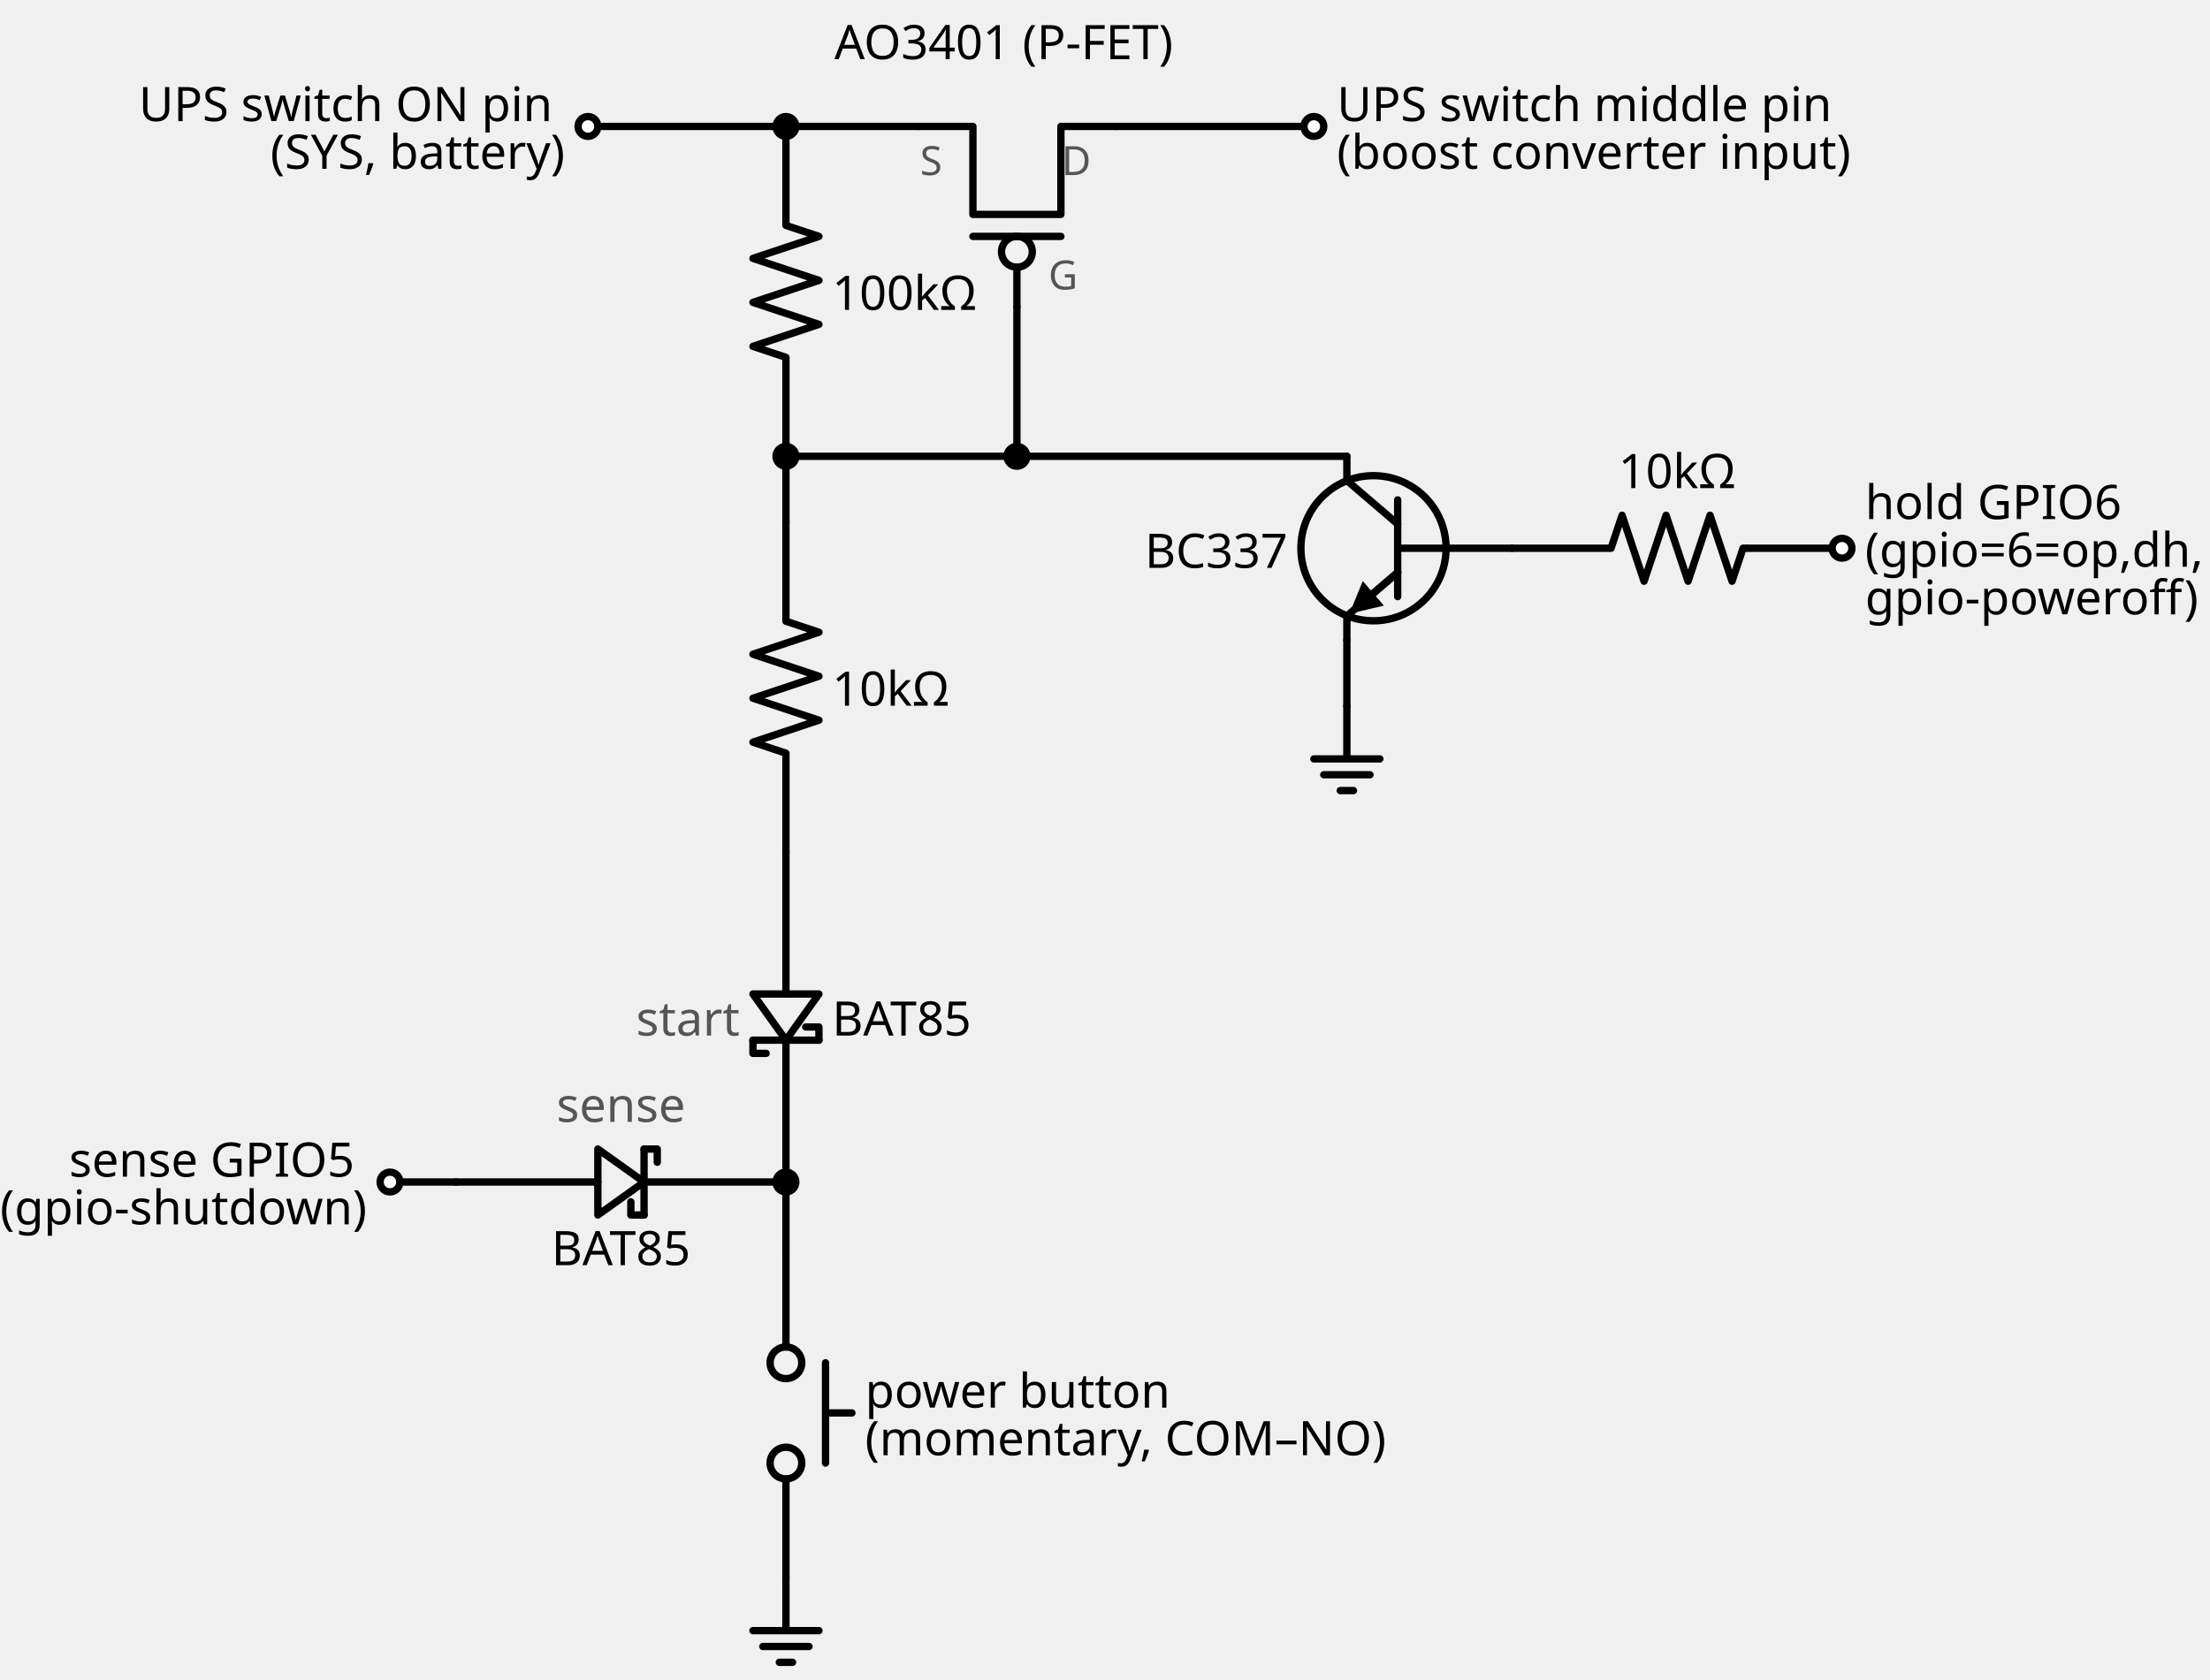
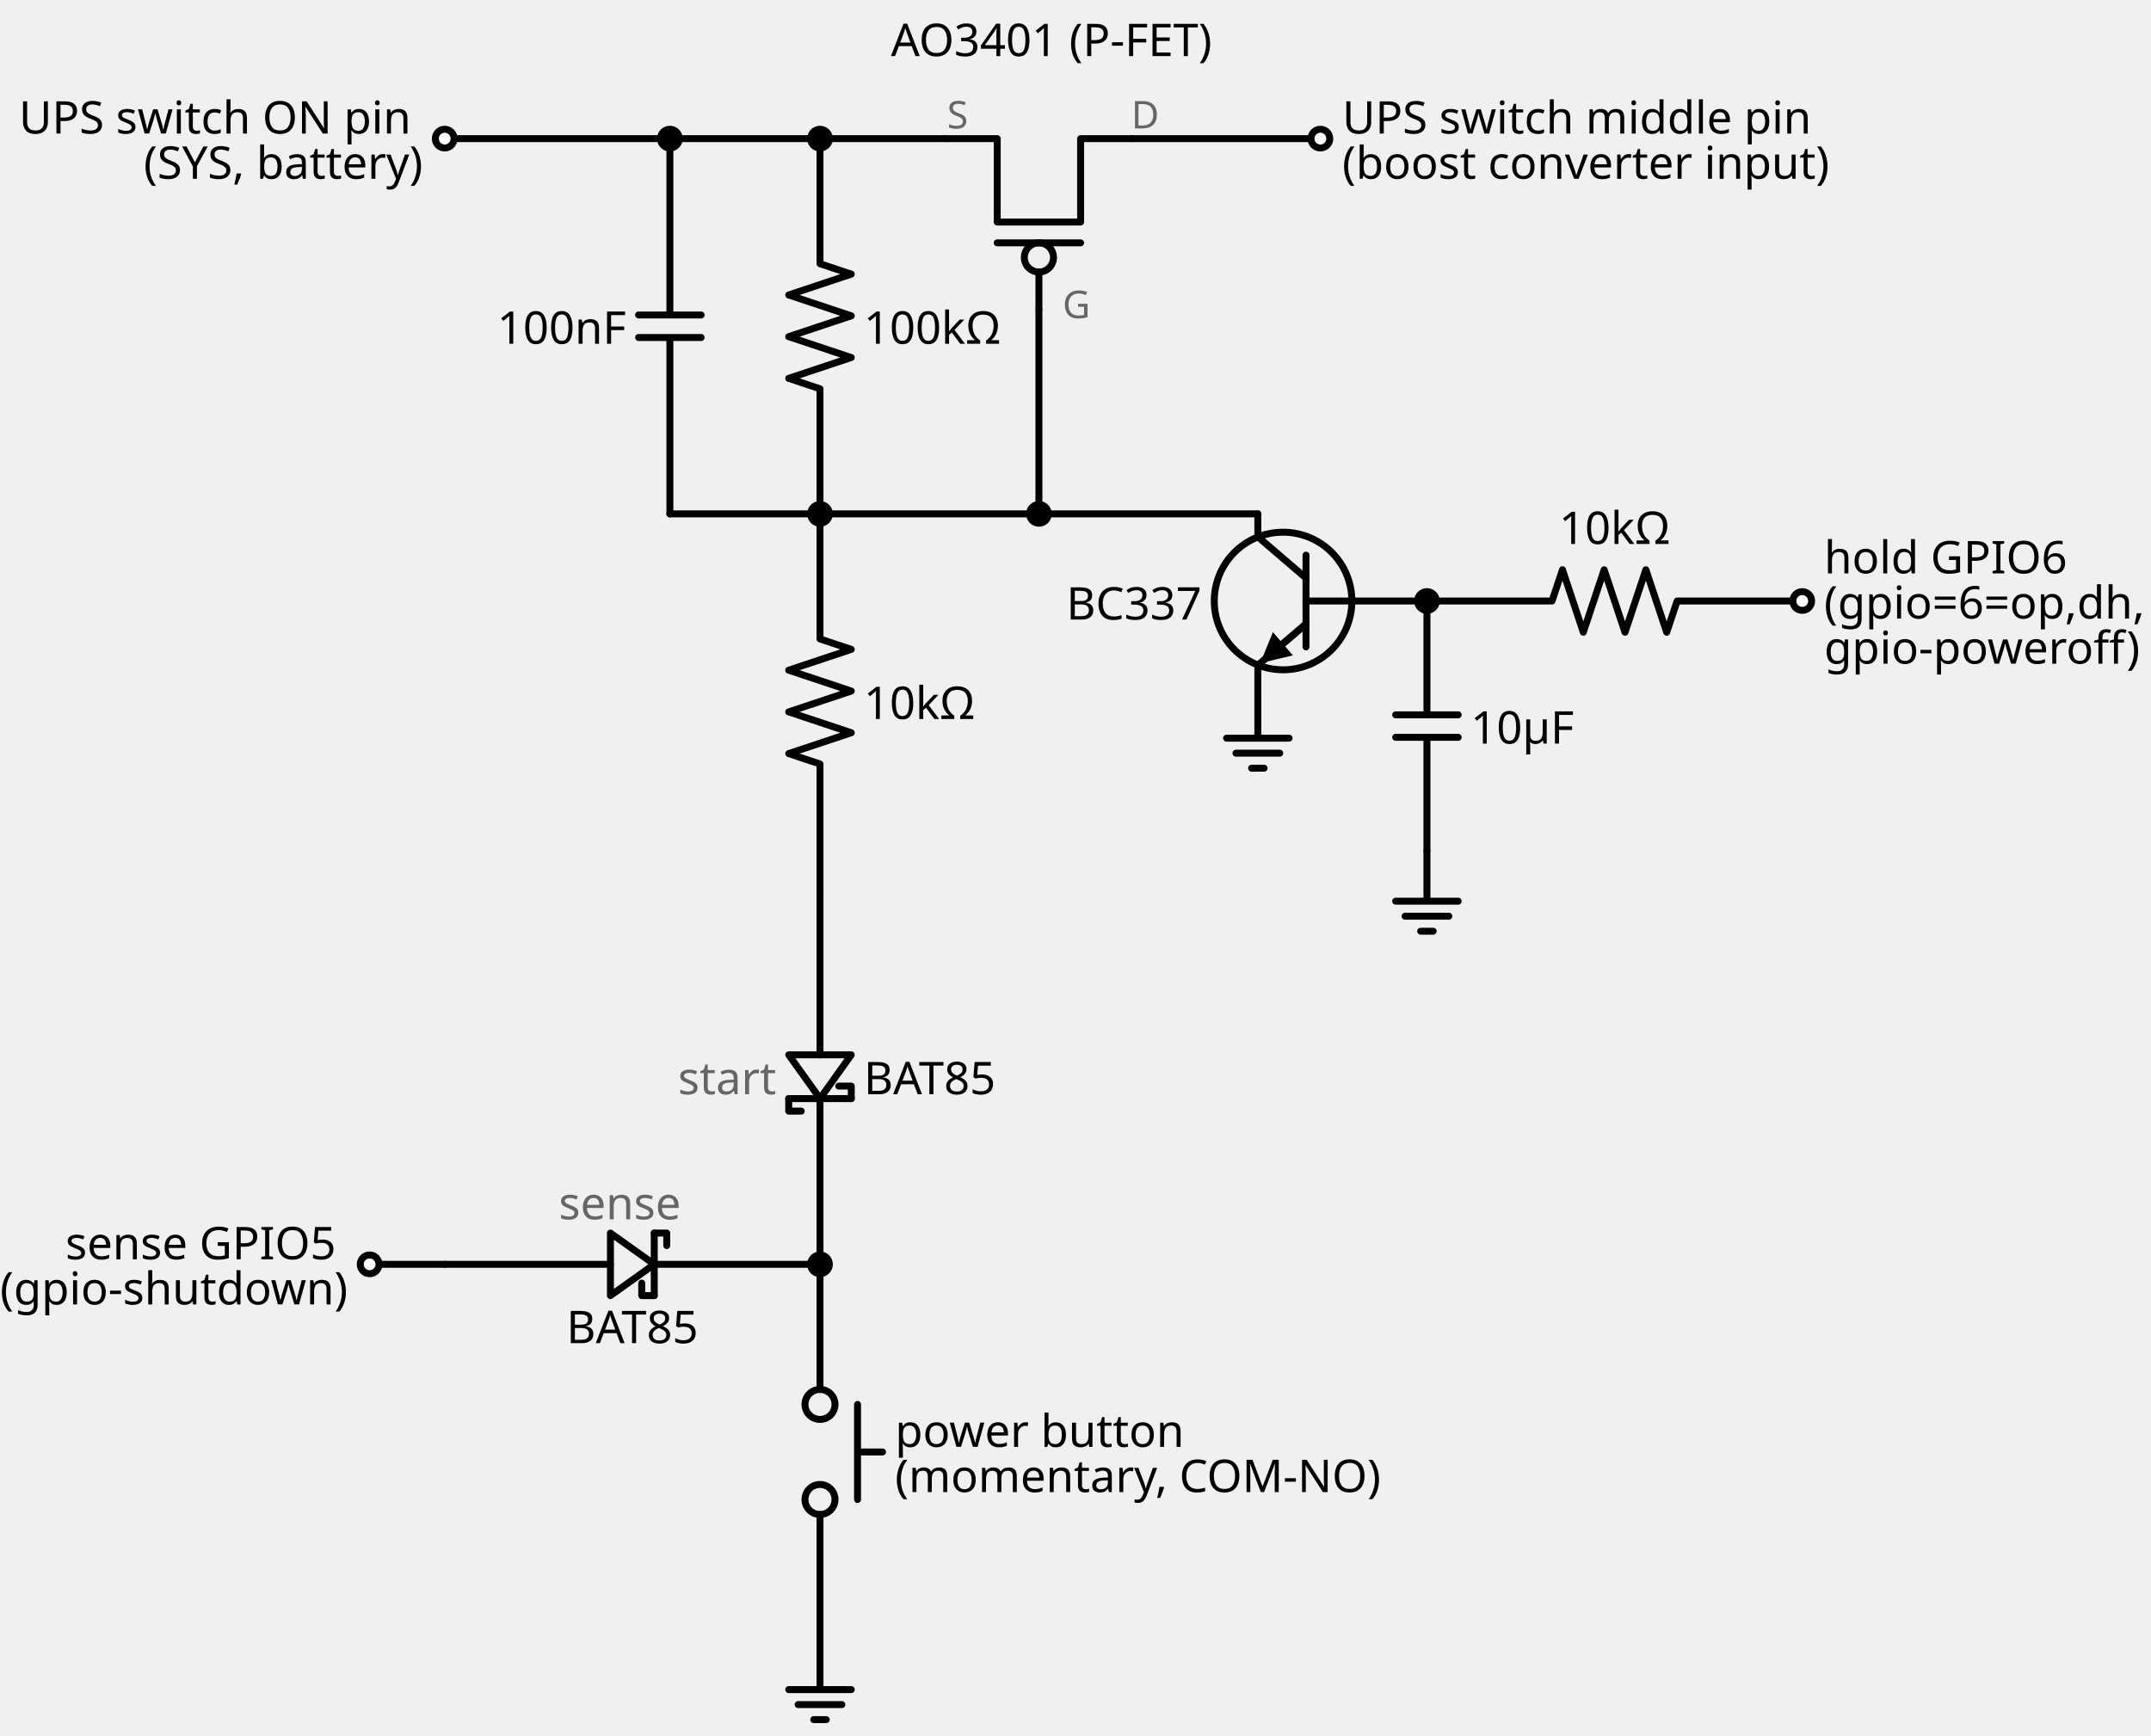
- <svg xmlns="http://www.w3.org/2000/svg" xml:lang="en" height="458.14pt" width="602.798pt" viewBox="-160.372 -34.5 602.798 458.14" style="background-color:white;">
-   <circle cx="117" cy="34.2" r="4.2" style="stroke:black;fill:none;stroke-width:2.0;stroke-dasharray:-;" />
-   <polygon points="63,236.7 54,249.3 45,236.7 " style="stroke:black;fill:none;stroke-width:2.0;stroke-dasharray:-;stroke-linecap:round;stroke-linejoin:round;" />
-   <circle cx="54" cy="337.32" r="4.32" style="stroke:black;fill:none;stroke-width:2.0;stroke-dasharray:-;" />
-   <circle cx="54" cy="364.68" r="4.32" style="stroke:black;fill:none;stroke-width:2.0;stroke-dasharray:-;" />
-   <polygon points="2.7,279 15.3,288 2.7,297 " style="stroke:black;fill:none;stroke-width:2.0;stroke-dasharray:-;stroke-linecap:round;stroke-linejoin:round;" />
-   <circle cx="214.26" cy="115.08" r="19.8" style="stroke:black;fill:none;stroke-width:2.0;stroke-dasharray:-;" />
-   <path d="M 0.0,-0.0 L 27,-0 L 54,-0" style="stroke:black;fill:none;stroke-width:2.0;stroke-dasharray:-;stroke-linecap:round;stroke-linejoin:round;" />
-   <path d="M 54.0,-0.0 L 72,-0 L 90,-0" style="stroke:black;fill:none;stroke-width:2.0;stroke-dasharray:-;stroke-linecap:round;stroke-linejoin:round;" />
-   <path d="M 144.0,3.3065463576978533e-15 L 129,0 L 129,24 L 105,24 L 105,0 L 90,-0" style="stroke:black;fill:none;stroke-width:2.0;stroke-dasharray:-;stroke-linecap:round;stroke-linejoin:round;" />
-   <path d="M 129.0,30.0 L 105,30" style="stroke:black;fill:none;stroke-width:2.0;stroke-dasharray:-;stroke-linecap:round;stroke-linejoin:round;" />
-   <path d="M 117.0,49.2 L 117,38.4" style="stroke:black;fill:none;stroke-width:2.0;stroke-dasharray:-;stroke-linecap:round;stroke-linejoin:round;" />
-   <path d="M 144.0,3.3065463576978533e-15 L 171,0 L 198,0" style="stroke:black;fill:none;stroke-width:2.0;stroke-dasharray:-;stroke-linecap:round;stroke-linejoin:round;" />
-   <path d="M 54.0,-0.0 L 54,27 L 63,30 L 45,36 L 63,42 L 45,48 L 63,54 L 45,60 L 54,63 L 54,90" style="stroke:black;fill:none;stroke-width:2.0;stroke-dasharray:-;stroke-linecap:round;stroke-linejoin:round;" />
-   <path d="M 54,90.0 L 85.5,90 L 117,90" style="stroke:black;fill:none;stroke-width:2.0;stroke-dasharray:-;stroke-linecap:round;stroke-linejoin:round;" />
-   <path d="M 117.0,90.0 L 117,69.6 L 117,49.2" style="stroke:black;fill:none;stroke-width:2.0;stroke-dasharray:-;stroke-linecap:round;stroke-linejoin:round;" />
-   <path d="M 54,90.0 L 54,99 L 54,108" style="stroke:black;fill:none;stroke-width:2.0;stroke-dasharray:-;stroke-linecap:round;stroke-linejoin:round;" />
-   <path d="M 54,108.0 L 54,135 L 63,138 L 45,144 L 63,150 L 45,156 L 63,162 L 45,168 L 54,171 L 54,198" style="stroke:black;fill:none;stroke-width:2.0;stroke-dasharray:-;stroke-linecap:round;stroke-linejoin:round;" />
-   <path d="M 54,198.0 L 54,236.7 M 63,249.3 L 45,249.3 M 54,249.3 L 54,288" style="stroke:black;fill:none;stroke-width:2.0;stroke-dasharray:-;stroke-linecap:round;stroke-linejoin:round;" />
-   <path d="M 63,249.3 L 63,245.7 L 59.4,245.7" style="stroke:black;fill:none;stroke-width:2.0;stroke-dasharray:-;stroke-linecap:round;stroke-linejoin:round;" />
-   <path d="M 45,249.3 L 45,252.9 L 48.6,252.9" style="stroke:black;fill:none;stroke-width:2.0;stroke-dasharray:-;stroke-linecap:round;stroke-linejoin:round;" />
-   <path d="M 54,288.0 L 54,297 L 54,306" style="stroke:black;fill:none;stroke-width:2.0;stroke-dasharray:-;stroke-linecap:round;stroke-linejoin:round;" />
-   <path d="M 54,306.0 L 54,333 M 64.8,337.32 L 64.8,364.68 M 64.8,351 L 72,351 M 54,369 L 54,396" style="stroke:black;fill:none;stroke-width:2.0;stroke-dasharray:-;stroke-linecap:round;stroke-linejoin:round;" />
-   <path d="M 54,396.0 L 54,410.4 L 45,410.4 L 63,410.4 M 47.7,414.72 L 60.3,414.72 M 52.2,419.04 L 55.8,419.04" style="stroke:black;fill:none;stroke-width:2.0;stroke-dasharray:-;stroke-linecap:round;stroke-linejoin:round;" />
-   <path d="M 54,288.0 L 15.3,288 M 15.3,279 L 15.3,297 M 2.7,288 L -36,288" style="stroke:black;fill:none;stroke-width:2.0;stroke-dasharray:-;stroke-linecap:round;stroke-linejoin:round;" />
-   <path d="M 11.7,293.4 L 11.7,297 L 15.3,297" style="stroke:black;fill:none;stroke-width:2.0;stroke-dasharray:-;stroke-linecap:round;stroke-linejoin:round;" />
-   <path d="M 18.9,282.6 L 18.9,279 L 15.3,279" style="stroke:black;fill:none;stroke-width:2.0;stroke-dasharray:-;stroke-linecap:round;stroke-linejoin:round;" />
-   <path d="M -36,288.0 L -45,288 L -54,288" style="stroke:black;fill:none;stroke-width:2.0;stroke-dasharray:-;stroke-linecap:round;stroke-linejoin:round;" />
-   <path d="M 117.0,90.0 L 162,90 L 207,90" style="stroke:black;fill:none;stroke-width:2.0;stroke-dasharray:-;stroke-linecap:round;stroke-linejoin:round;" />
-   <path d="M 220.86,115.08 L 234.06,115.08" style="stroke:black;fill:none;stroke-width:2.0;stroke-dasharray:-;stroke-linecap:round;stroke-linejoin:round;" />
-   <path d="M 220.86,128.28 L 220.86,101.88" style="stroke:black;fill:none;stroke-width:2.0;stroke-dasharray:-;stroke-linecap:round;stroke-linejoin:round;" />
-   <path d="M 207.0,90.0 L 207,96.6 L 220.86,108.48" style="stroke:black;fill:none;stroke-width:2.0;stroke-dasharray:-;stroke-linecap:round;stroke-linejoin:round;" />
-   <path d="M 207.0,140.16 L 207,133.56 L 220.86,121.68" style="stroke:black;fill:none;stroke-width:2.0;stroke-dasharray:-;stroke-linecap:round;stroke-linejoin:round;" />
-   <path d="M 213.833,127.703 L 220.86,121.68" style="stroke:black;fill:none;stroke-width:2.0;stroke-dasharray:-;stroke-linecap:round;stroke-linejoin:round;" />
-   <path d="M 208.519 132.258 L 211.49 124.97 L 216.176 130.436 Z" style="stroke:black;fill:black;stroke-linecap:butt;stroke-linejoin:miter;" />
-   <path d="M 234.06,115.08 L 243.06,115.08 L 252.06,115.08" style="stroke:black;fill:none;stroke-width:2.0;stroke-dasharray:-;stroke-linecap:round;stroke-linejoin:round;" />
-   <path d="M 252.06,115.08 L 279.06,115.08 L 282.06,106.08 L 288.06,124.08 L 294.06,106.08 L 300.06,124.08 L 306.06,106.08 L 312.06,124.08 L 315.06,115.08 L 342.06,115.08" style="stroke:black;fill:none;stroke-width:2.0;stroke-dasharray:-;stroke-linecap:round;stroke-linejoin:round;" />
-   <path d="M 207.0,140.16 L 207,149.16 L 207,158.16" style="stroke:black;fill:none;stroke-width:2.0;stroke-dasharray:-;stroke-linecap:round;stroke-linejoin:round;" />
-   <path d="M 207.0,158.16 L 207,172.56 L 198,172.56 L 216,172.56 M 200.7,176.88 L 213.3,176.88 M 205.2,181.2 L 208.8,181.2" style="stroke:black;fill:none;stroke-width:2.0;stroke-dasharray:-;stroke-linecap:round;stroke-linejoin:round;" />
-   <text x="113.4" y="-36.4" dominant-baseline="central" fill="black" font-size="13" font-family="sans" text-anchor="middle">
-     <tspan x="113.4" dy="13">AO3401 (P-FET)</tspan>
+ <svg xmlns="http://www.w3.org/2000/svg" xml:lang="en" height="499.54pt" width="618.998pt" viewBox="-127.972 -39.9 618.998 499.54">
+   <circle cx="171" cy="34.2" r="4.2" style="stroke:black;fill:none;stroke-width:2.0;stroke-dasharray:-;" />
+   <circle cx="241.26" cy="133.08" r="19.8" style="stroke:black;fill:none;stroke-width:2.0;stroke-dasharray:-;" />
+   <polygon points="117,263.7 108,276.3 99,263.7 " style="stroke:black;fill:none;stroke-width:2.0;stroke-dasharray:-;stroke-linecap:round;stroke-linejoin:round;" />
+   <circle cx="108" cy="364.32" r="4.32" style="stroke:black;fill:none;stroke-width:2.0;stroke-dasharray:-;" />
+   <circle cx="108" cy="391.68" r="4.32" style="stroke:black;fill:none;stroke-width:2.0;stroke-dasharray:-;" />
+   <polygon points="47.7,315 60.3,324 47.7,333 " style="stroke:black;fill:none;stroke-width:2.0;stroke-dasharray:-;stroke-linecap:round;stroke-linejoin:round;" />
+   <path d="M 0.0,-0.0 L 72,-0 L 144,-0" style="stroke:black;fill:none;stroke-width:2.0;stroke-dasharray:-;stroke-linecap:round;stroke-linejoin:round;" />
+   <path d="M 144.0,-0.0 L 159,-0 L 159,24 L 183,24 L 183,-0 L 198,-0" style="stroke:black;fill:none;stroke-width:2.0;stroke-dasharray:-;stroke-linecap:round;stroke-linejoin:round;" />
+   <path d="M 159.0,30 L 183,30" style="stroke:black;fill:none;stroke-width:2.0;stroke-dasharray:-;stroke-linecap:round;stroke-linejoin:round;" />
+   <path d="M 171.0,38.4 L 171,49.2" style="stroke:black;fill:none;stroke-width:2.0;stroke-dasharray:-;stroke-linecap:round;stroke-linejoin:round;" />
+   <path d="M 198.0,-3.3065463576978533e-15 L 225,-0 L 252,-0" style="stroke:black;fill:none;stroke-width:2.0;stroke-dasharray:-;stroke-linecap:round;stroke-linejoin:round;" />
+   <path d="M 108.0,-0.0 L 108,36 L 117,39 L 99,45 L 117,51 L 99,57 L 117,63 L 99,69 L 108,72 L 108,108" style="stroke:black;fill:none;stroke-width:2.0;stroke-dasharray:-;stroke-linecap:round;stroke-linejoin:round;" />
+   <path d="M 64.8,-0.0 L 64.8,50.76 M 73.8,50.76 L 55.8,50.76 M 73.8,57.24 L 55.8,57.24 M 64.8,57.24 L 64.8,108" style="stroke:black;fill:none;stroke-width:2.0;stroke-dasharray:-;stroke-linecap:round;stroke-linejoin:round;" />
+   <path d="M 64.8,108.0 L 86.4,108 L 108,108" style="stroke:black;fill:none;stroke-width:2.0;stroke-dasharray:-;stroke-linecap:round;stroke-linejoin:round;" />
+   <path d="M 108.0,108.0 L 139.5,108 L 171,108" style="stroke:black;fill:none;stroke-width:2.0;stroke-dasharray:-;stroke-linecap:round;stroke-linejoin:round;" />
+   <path d="M 171.0,108.0 L 171,78.6 L 171,49.2" style="stroke:black;fill:none;stroke-width:2.0;stroke-dasharray:-;stroke-linecap:round;stroke-linejoin:round;" />
+   <path d="M 171.0,108.0 L 202.5,108 L 234,108" style="stroke:black;fill:none;stroke-width:2.0;stroke-dasharray:-;stroke-linecap:round;stroke-linejoin:round;" />
+   <path d="M 247.86,133.08 L 261.06,133.08" style="stroke:black;fill:none;stroke-width:2.0;stroke-dasharray:-;stroke-linecap:round;stroke-linejoin:round;" />
+   <path d="M 247.86,146.28 L 247.86,119.88" style="stroke:black;fill:none;stroke-width:2.0;stroke-dasharray:-;stroke-linecap:round;stroke-linejoin:round;" />
+   <path d="M 234.0,108.0 L 234,114.6 L 247.86,126.48" style="stroke:black;fill:none;stroke-width:2.0;stroke-dasharray:-;stroke-linecap:round;stroke-linejoin:round;" />
+   <path d="M 234.0,158.16 L 234,151.56 L 247.86,139.68" style="stroke:black;fill:none;stroke-width:2.0;stroke-dasharray:-;stroke-linecap:round;stroke-linejoin:round;" />
+   <path d="M 240.833,145.703 L 247.86,139.68" style="stroke:black;fill:none;stroke-width:2.0;stroke-dasharray:-;stroke-linecap:round;stroke-linejoin:round;" />
+   <path d="M 235.519 150.258 L 238.49 142.97 L 243.176 148.436 Z" style="stroke:black;fill:black;stroke-linecap:butt;stroke-linejoin:miter;" />
+   <path d="M 234.0,158.16 L 234,172.56 L 225,172.56 L 243,172.56 M 227.7,176.88 L 240.3,176.88 M 232.2,181.2 L 235.8,181.2" style="stroke:black;fill:none;stroke-width:2.0;stroke-dasharray:-;stroke-linecap:round;stroke-linejoin:round;" />
+   <path d="M 261.06,133.08 L 271.86,133.08 L 282.66,133.08" style="stroke:black;fill:none;stroke-width:2.0;stroke-dasharray:-;stroke-linecap:round;stroke-linejoin:round;" />
+   <path d="M 282.66,133.08 L 318.66,133.08 L 321.66,124.08 L 327.66,142.08 L 333.66,124.08 L 339.66,142.08 L 345.66,124.08 L 351.66,142.08 L 354.66,133.08 L 390.66,133.08" style="stroke:black;fill:none;stroke-width:2.0;stroke-dasharray:-;stroke-linecap:round;stroke-linejoin:round;" />
+   <path d="M 282.66,133.08 L 282.66,165.84 M 291.66,165.84 L 273.66,165.84 M 291.66,172.32 L 273.66,172.32 M 282.66,172.32 L 282.66,205.08" style="stroke:black;fill:none;stroke-width:2.0;stroke-dasharray:-;stroke-linecap:round;stroke-linejoin:round;" />
+   <path d="M 282.66,205.08 L 282.66,219.48 L 273.66,219.48 L 291.66,219.48 M 276.36,223.8 L 288.96,223.8 M 280.86,228.12 L 284.46,228.12" style="stroke:black;fill:none;stroke-width:2.0;stroke-dasharray:-;stroke-linecap:round;stroke-linejoin:round;" />
+   <path d="M 108.0,108.0 L 108,144 L 117,147 L 99,153 L 117,159 L 99,165 L 117,171 L 99,177 L 108,180 L 108,216" style="stroke:black;fill:none;stroke-width:2.0;stroke-dasharray:-;stroke-linecap:round;stroke-linejoin:round;" />
+   <path d="M 108,216.0 L 108,263.7 M 117,276.3 L 99,276.3 M 108,276.3 L 108,324" style="stroke:black;fill:none;stroke-width:2.0;stroke-dasharray:-;stroke-linecap:round;stroke-linejoin:round;" />
+   <path d="M 117,276.3 L 117,272.7 L 113.4,272.7" style="stroke:black;fill:none;stroke-width:2.0;stroke-dasharray:-;stroke-linecap:round;stroke-linejoin:round;" />
+   <path d="M 99,276.3 L 99,279.9 L 102.6,279.9" style="stroke:black;fill:none;stroke-width:2.0;stroke-dasharray:-;stroke-linecap:round;stroke-linejoin:round;" />
+   <path d="M 108,324.0 L 108,360 M 118.8,364.32 L 118.8,391.68 M 118.8,378 L 126,378 M 108,396 L 108,432" style="stroke:black;fill:none;stroke-width:2.0;stroke-dasharray:-;stroke-linecap:round;stroke-linejoin:round;" />
+   <path d="M 108,432.0 L 108,446.4 L 99,446.4 L 117,446.4 M 101.7,450.72 L 114.3,450.72 M 106.2,455.04 L 109.8,455.04" style="stroke:black;fill:none;stroke-width:2.0;stroke-dasharray:-;stroke-linecap:round;stroke-linejoin:round;" />
+   <path d="M 108,324.0 L 60.3,324 M 60.3,315 L 60.3,333 M 47.7,324 L -0,324" style="stroke:black;fill:none;stroke-width:2.0;stroke-dasharray:-;stroke-linecap:round;stroke-linejoin:round;" />
+   <path d="M 56.7,329.4 L 56.7,333 L 60.3,333" style="stroke:black;fill:none;stroke-width:2.0;stroke-dasharray:-;stroke-linecap:round;stroke-linejoin:round;" />
+   <path d="M 63.9,318.6 L 63.9,315 L 60.3,315" style="stroke:black;fill:none;stroke-width:2.0;stroke-dasharray:-;stroke-linecap:round;stroke-linejoin:round;" />
+   <path d="M -3.197442310920451e-14,324.0 L -10.8,324 L -21.6,324" style="stroke:black;fill:none;stroke-width:2.0;stroke-dasharray:-;stroke-linecap:round;stroke-linejoin:round;" />
+   <text x="174.6" y="-41.8" dominant-baseline="central" fill="black" font-size="13" font-family="sans" text-anchor="middle">
+     <tspan x="174.6" dy="13">AO3401 (P-FET)</tspan>
  </text>
-   <text x="93.6" y="-2" dominant-baseline="central" fill="#555555" font-size="11" font-family="sans" text-anchor="middle">
-     <tspan x="93.6" dy="11">S</tspan>
+   <text x="147.6" y="-18.2" dominant-baseline="central" fill="#666" font-size="11" font-family="sans" text-anchor="middle">
+     <tspan x="147.6" dy="11">S</tspan>
  </text>
-   <text x="133.2" y="-2" dominant-baseline="central" fill="#555555" font-size="11" font-family="sans" text-anchor="middle">
-     <tspan x="133.2" dy="11">D</tspan>
+   <text x="201.6" y="-18.2" dominant-baseline="central" fill="#666" font-size="11" font-family="sans" text-anchor="middle">
+     <tspan x="201.6" dy="11">D</tspan>
  </text>
-   <text x="129.6" y="29.2" dominant-baseline="central" fill="#555555" font-size="11" font-family="sans" text-anchor="middle">
-     <tspan x="129.6" dy="11">G</tspan>
+   <text x="181.8" y="36.4" dominant-baseline="central" fill="#666" font-size="11" font-family="sans" text-anchor="middle">
+     <tspan x="181.8" dy="11">G</tspan>
  </text>
-   <text x="66.6" y="32.0" dominant-baseline="central" fill="black" font-size="13" font-family="sans" text-anchor="start">
-     <tspan x="66.6" dy="13">100kΩ</tspan>
+   <text x="120.6" y="41.0" dominant-baseline="central" fill="black" font-size="13" font-family="sans" text-anchor="start">
+     <tspan x="120.6" dy="13">100kΩ</tspan>
  </text>
-   <text x="66.6" y="140.0" dominant-baseline="central" fill="black" font-size="13" font-family="sans" text-anchor="start">
-     <tspan x="66.6" dy="13">10kΩ</tspan>
+   <text x="52.2" y="41.0" dominant-baseline="central" fill="black" font-size="13" font-family="sans" text-anchor="end">
+     <tspan x="52.2" dy="13">100nF</tspan>
  </text>
-   <text x="66.6" y="230.0" dominant-baseline="central" fill="black" font-size="13" font-family="sans" text-anchor="start">
-     <tspan x="66.6" dy="13">BAT85</tspan>
+   <text x="217.86" y="120.38" dominant-baseline="central" fill="black" font-size="13" font-family="sans" text-anchor="end">
+     <tspan x="217.86" dy="13">BC337</tspan>
  </text>
-   <text x="41.4" y="230.0" dominant-baseline="central" fill="#555555" font-size="13" font-family="sans" text-anchor="end">
-     <tspan x="41.4" dy="13">start</tspan>
+   <text x="336.66" y="107.48" dominant-baseline="ideographic" fill="black" font-size="13" font-family="sans" text-anchor="middle">
+     <tspan x="336.66" dy="13">10kΩ</tspan>
  </text>
-   <text x="75.6" y="331.5" dominant-baseline="central" fill="black" font-size="13" font-family="sans" text-anchor="start">
-     <tspan x="75.6" dy="13">power button</tspan>
-     <tspan x="75.6" dy="13">(momentary, COM–NO)</tspan>
+   <text x="295.26" y="156.08" dominant-baseline="central" fill="black" font-size="13" font-family="sans" text-anchor="start">
+     <tspan x="295.26" dy="13">10µF</tspan>
  </text>
-   <text x="9" y="287.6" dominant-baseline="hanging" fill="black" font-size="13" font-family="sans" text-anchor="middle">
-     <tspan x="9" dy="13">BAT85</tspan>
+   <text x="120.6" y="149.0" dominant-baseline="central" fill="black" font-size="13" font-family="sans" text-anchor="start">
+     <tspan x="120.6" dy="13">10kΩ</tspan>
  </text>
-   <text x="9" y="262.4" dominant-baseline="ideographic" fill="#555555" font-size="13" font-family="sans" text-anchor="middle">
-     <tspan x="9" dy="13">sense</tspan>
+   <text x="120.6" y="257.0" dominant-baseline="central" fill="black" font-size="13" font-family="sans" text-anchor="start">
+     <tspan x="120.6" dy="13">BAT85</tspan>
  </text>
-   <text x="190.86" y="102.38" dominant-baseline="central" fill="black" font-size="13" font-family="sans" text-anchor="end">
-     <tspan x="190.86" dy="13">BC337</tspan>
+   <text x="95.4" y="257.0" dominant-baseline="central" fill="#666" font-size="13" font-family="sans" text-anchor="end">
+     <tspan x="95.4" dy="13">start</tspan>
  </text>
-   <text x="297.06" y="89.48" dominant-baseline="ideographic" fill="black" font-size="13" font-family="sans" text-anchor="middle">
-     <tspan x="297.06" dy="13">10kΩ</tspan>
+   <text x="129.6" y="358.5" dominant-baseline="central" fill="black" font-size="13" font-family="sans" text-anchor="start">
+     <tspan x="129.6" dy="13">power button</tspan>
+     <tspan x="129.6" dy="13">(momentary, COM-NO)</tspan>
+   </text>
+   <text x="54" y="323.6" dominant-baseline="hanging" fill="black" font-size="13" font-family="sans" text-anchor="middle">
+     <tspan x="54" dy="13">BAT85</tspan>
+   </text>
+   <text x="50.4" y="293.0" dominant-baseline="central" fill="#666" font-size="13" font-family="sans" text-anchor="middle">
+     <tspan x="50.4" dy="13">sense</tspan>
  </text>
  <circle cx="0" cy="-0" r="2.7" style="stroke:black;fill:white;stroke-width:2.0;stroke-dasharray:-;" />
  <text x="-6.3" y="-19.5" dominant-baseline="central" fill="black" font-size="13" font-family="sans" text-anchor="end">
    <tspan x="-6.3" dy="13">UPS switch ON pin</tspan>
    <tspan x="-6.3" dy="13">(SYS, battery)</tspan>
  </text>
-   <circle cx="54" cy="-0" r="2.7" style="stroke:black;fill:black;stroke-width:2.0;stroke-dasharray:-;" />
-   <circle cx="198" cy="0" r="2.7" style="stroke:black;fill:white;stroke-width:2.0;stroke-dasharray:-;" />
-   <text x="204.3" y="-19.5" dominant-baseline="central" fill="black" font-size="13" font-family="sans" text-anchor="start">
-     <tspan x="204.3" dy="13">UPS switch middle pin</tspan>
-     <tspan x="204.3" dy="13">(boost converter input)</tspan>
+   <circle cx="108" cy="-0" r="2.7" style="stroke:black;fill:black;stroke-width:2.0;stroke-dasharray:-;" />
+   <circle cx="64.8" cy="-0" r="2.7" style="stroke:black;fill:black;stroke-width:2.0;stroke-dasharray:-;" />
+   <circle cx="252" cy="-0" r="2.7" style="stroke:black;fill:white;stroke-width:2.0;stroke-dasharray:-;" />
+   <text x="258.3" y="-19.5" dominant-baseline="central" fill="black" font-size="13" font-family="sans" text-anchor="start">
+     <tspan x="258.3" dy="13">UPS switch middle pin</tspan>
+     <tspan x="258.3" dy="13">(boost converter input)</tspan>
  </text>
-   <circle cx="54" cy="90" r="2.7" style="stroke:black;fill:black;stroke-width:2.0;stroke-dasharray:-;" />
-   <circle cx="117" cy="90" r="2.7" style="stroke:black;fill:black;stroke-width:2.0;stroke-dasharray:-;" />
-   <circle cx="54" cy="288" r="2.7" style="stroke:black;fill:black;stroke-width:2.0;stroke-dasharray:-;" />
-   <circle cx="-54" cy="288" r="2.7" style="stroke:black;fill:white;stroke-width:2.0;stroke-dasharray:-;" />
-   <text x="-60.3" y="268.5" dominant-baseline="central" fill="black" font-size="13" font-family="sans" text-anchor="end">
-     <tspan x="-60.3" dy="13">sense GPIO5</tspan>
-     <tspan x="-60.3" dy="13">(gpio-shutdown)</tspan>
+   <circle cx="108" cy="108" r="2.7" style="stroke:black;fill:black;stroke-width:2.0;stroke-dasharray:-;" />
+   <circle cx="171" cy="108" r="2.7" style="stroke:black;fill:black;stroke-width:2.0;stroke-dasharray:-;" />
+   <circle cx="282.66" cy="133.08" r="2.7" style="stroke:black;fill:black;stroke-width:2.0;stroke-dasharray:-;" />
+   <circle cx="390.66" cy="133.08" r="2.7" style="stroke:black;fill:white;stroke-width:2.0;stroke-dasharray:-;" />
+   <text x="396.96" y="107.08" dominant-baseline="central" fill="black" font-size="13" font-family="sans" text-anchor="start">
+     <tspan x="396.96" dy="13">hold GPIO6</tspan>
+     <tspan x="396.96" dy="13">(gpio=6=op,dh,</tspan>
+     <tspan x="396.96" dy="13">gpio-poweroff)</tspan>
  </text>
-   <circle cx="342.06" cy="115.08" r="2.7" style="stroke:black;fill:white;stroke-width:2.0;stroke-dasharray:-;" />
-   <text x="348.36" y="89.08" dominant-baseline="central" fill="black" font-size="13" font-family="sans" text-anchor="start">
-     <tspan x="348.36" dy="13">hold GPIO6</tspan>
-     <tspan x="348.36" dy="13">(gpio=6=op,dh,</tspan>
-     <tspan x="348.36" dy="13">gpio-poweroff)</tspan>
+   <circle cx="108" cy="324" r="2.7" style="stroke:black;fill:black;stroke-width:2.0;stroke-dasharray:-;" />
+   <circle cx="-21.6" cy="324" r="2.7" style="stroke:black;fill:white;stroke-width:2.0;stroke-dasharray:-;" />
+   <text x="-27.9" y="304.5" dominant-baseline="central" fill="black" font-size="13" font-family="sans" text-anchor="end">
+     <tspan x="-27.9" dy="13">sense GPIO5</tspan>
+     <tspan x="-27.9" dy="13">(gpio-shutdown)</tspan>
  </text>
</svg>
